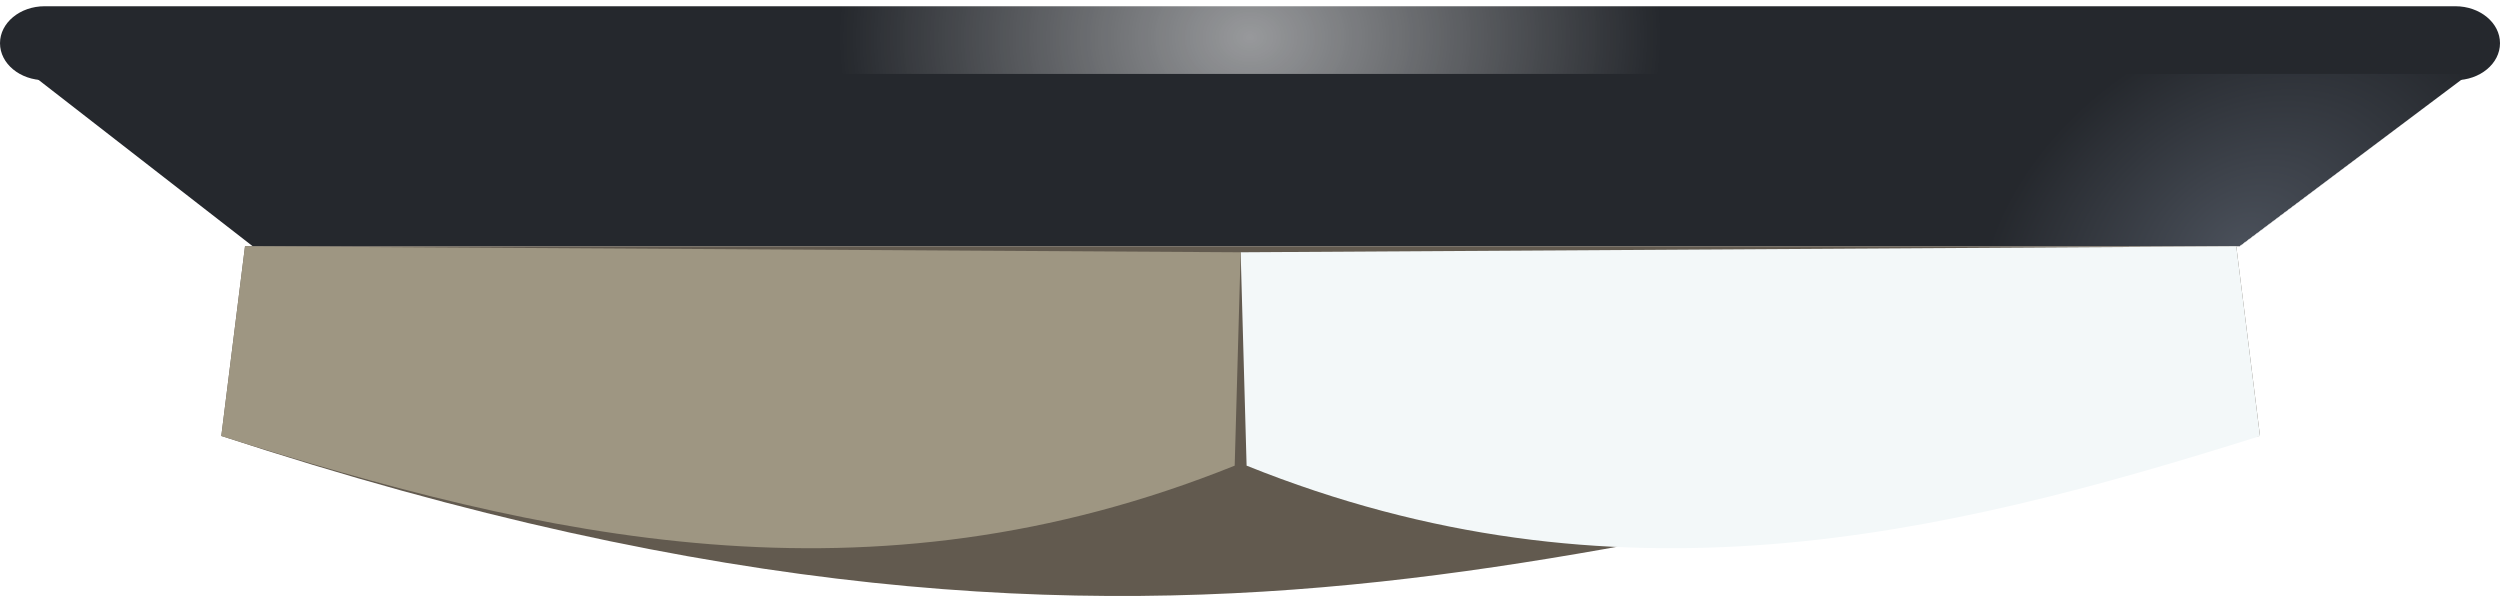
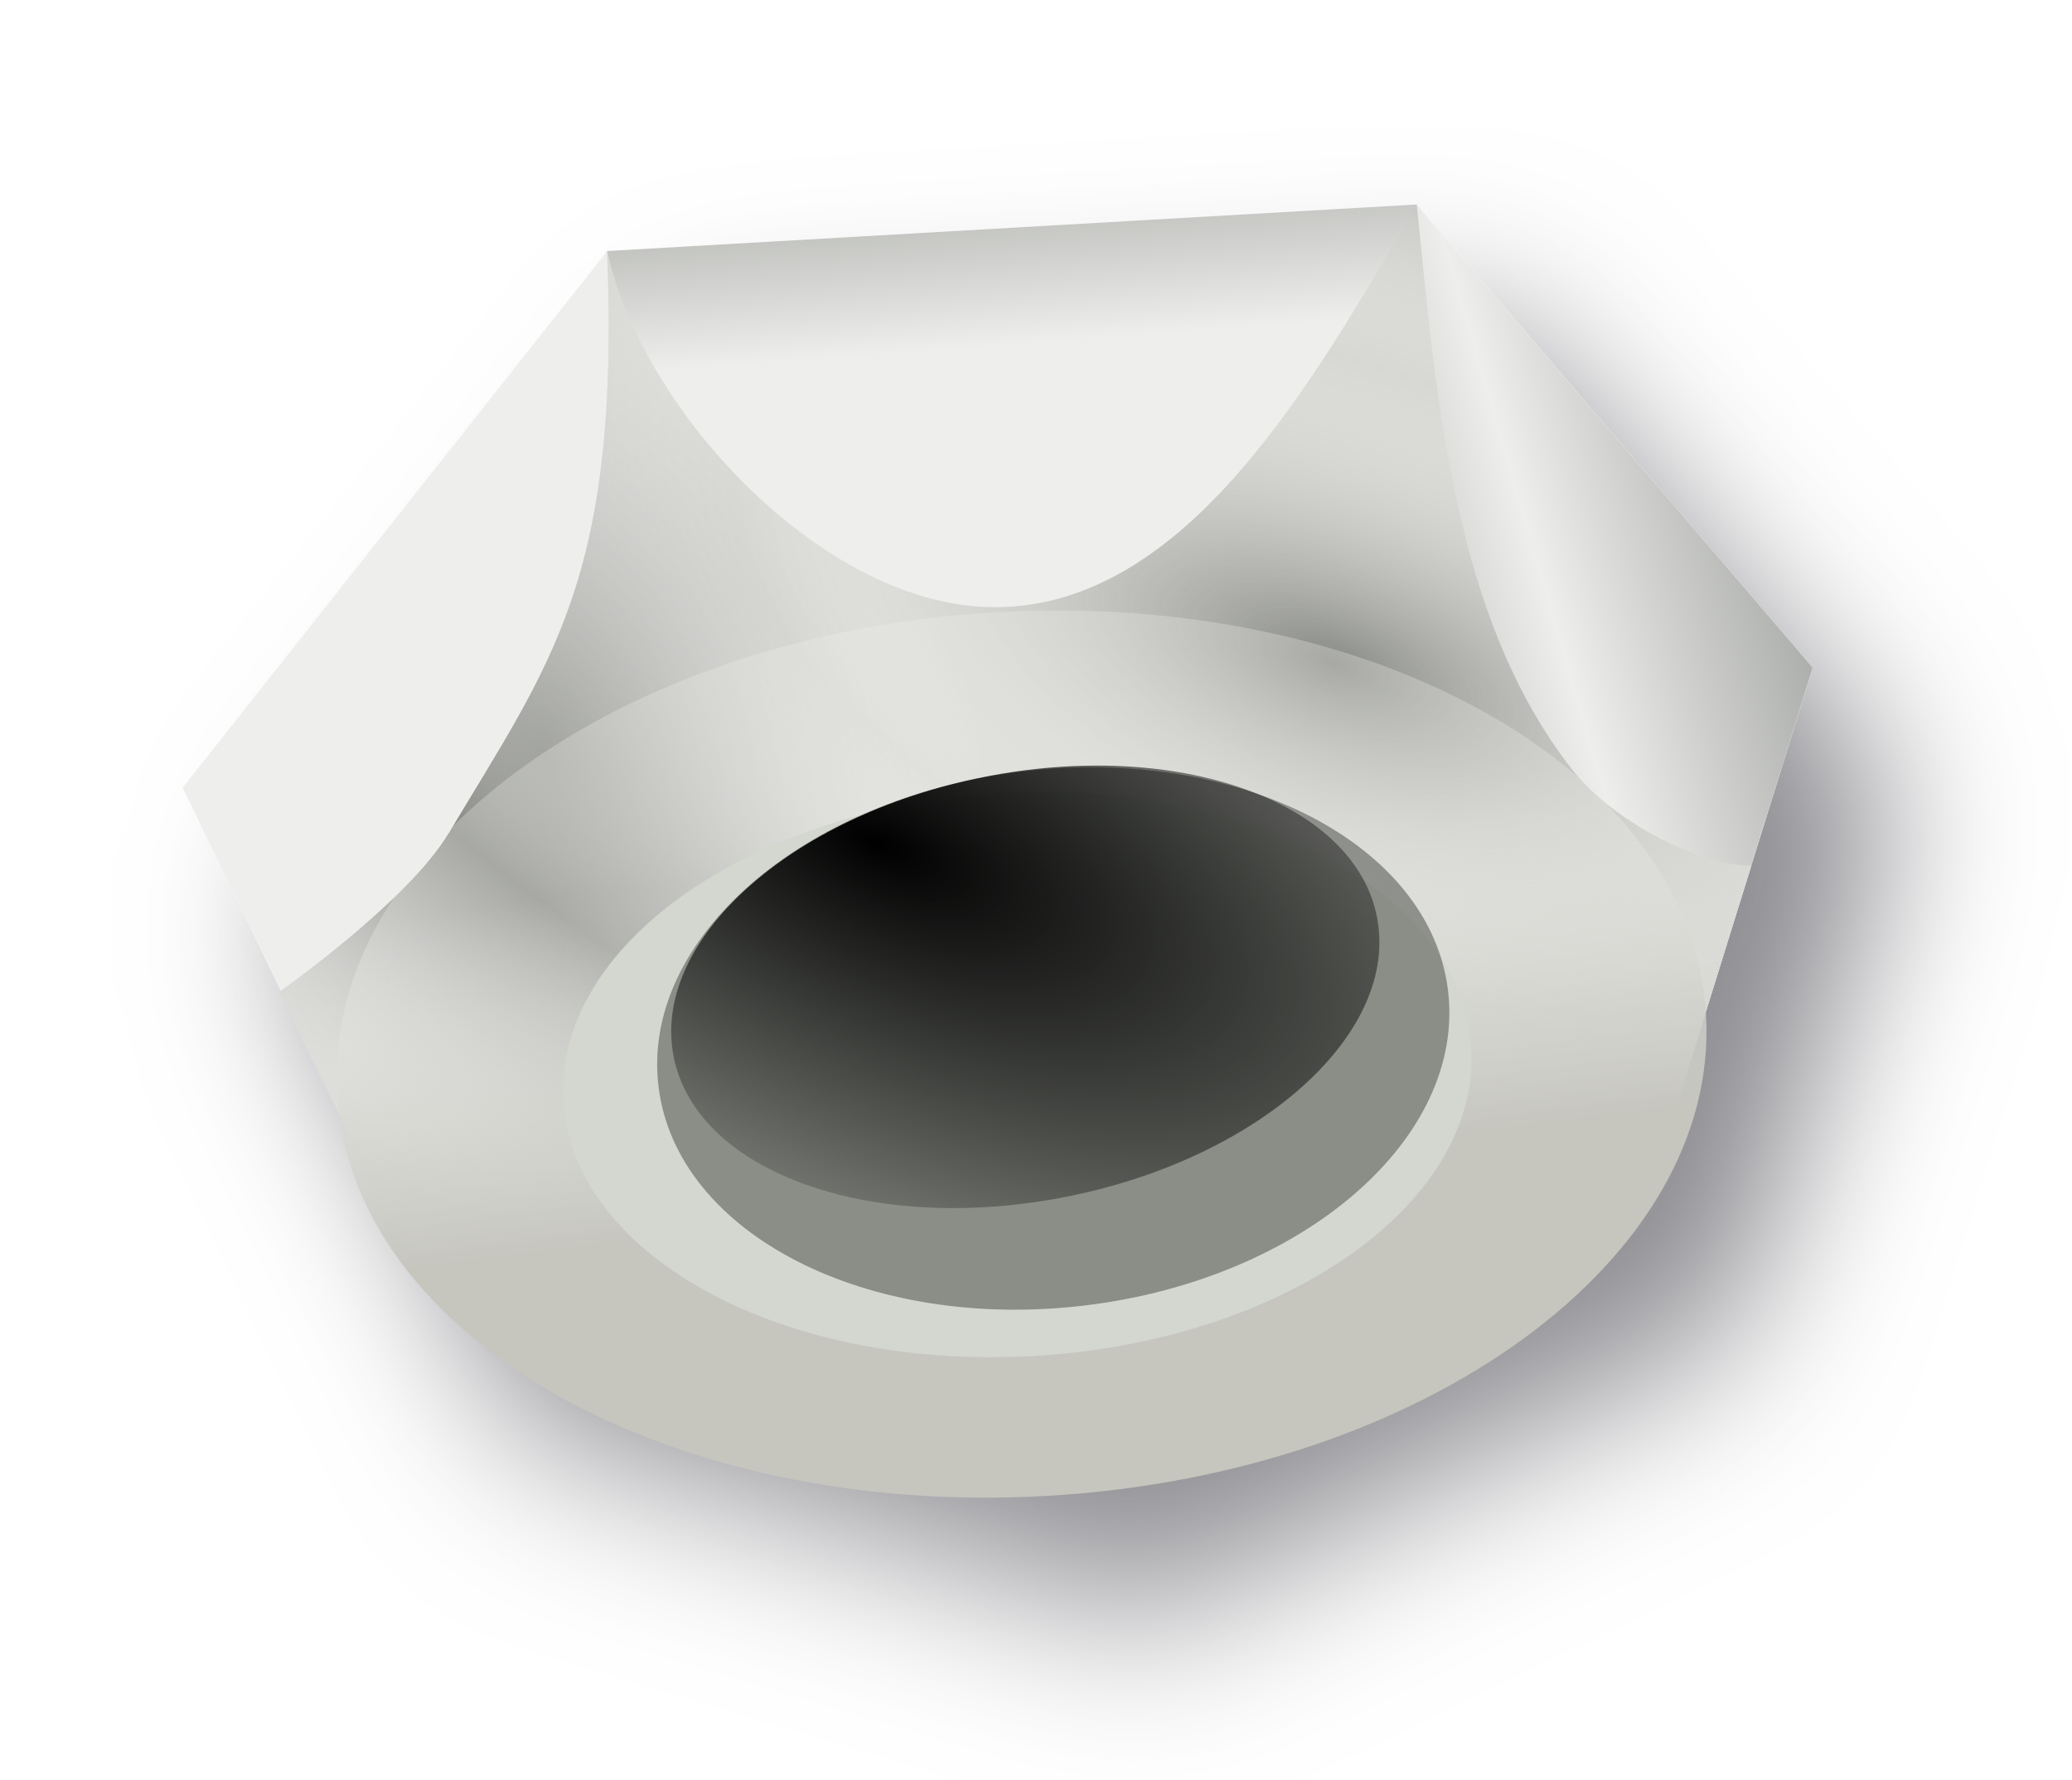
- <svg xmlns="http://www.w3.org/2000/svg" xmlns:xlink="http://www.w3.org/1999/xlink" width="39.861mm" height="9.503mm" version="1.1" viewBox="0 0 39.861 9.503">
+ <svg xmlns="http://www.w3.org/2000/svg" xmlns:xlink="http://www.w3.org/1999/xlink" width="22.452mm" height="19.284mm" version="1.1" viewBox="0 0 22.452 19.284">
  <defs>
-     <linearGradient id="linearGradient27942">
-       <stop stop-color="#fff" offset="0" />
+     <linearGradient id="linearGradient9727">
+       <stop stop-color="#888a85" offset="0" />
      <stop stop-color="#fff" stop-opacity="0" offset="1" />
    </linearGradient>
-     <radialGradient id="radialGradient2370" cx="8.914" cy="16.65" r=".589" gradientTransform="matrix(8.9162 .067079 -.083316 11.074 5.8919 -163)" gradientUnits="userSpaceOnUse" xlink:href="#linearGradient27942" />
-     <radialGradient id="radialGradient3442" cx="5.576" cy="15.042" r="1.375" gradientTransform="matrix(1.99,1.3874,-1.9042,2.7313,98.194,-42.619)" gradientUnits="userSpaceOnUse" xlink:href="#linearGradient27942" />
+     <linearGradient id="linearGradient8826" x1="35.222" x2="35.178" y1="22.432" y2="19.918" gradientTransform="rotate(-7.7071 -115.86 194)" gradientUnits="userSpaceOnUse">
+       <stop stop-color="#eeeeec" offset="0" />
+       <stop stop-color="#9ea19c" offset="1" />
+     </linearGradient>
+     <linearGradient id="linearGradient9234" x1="40.907" x2="43.343" y1="27.204" y2="26.645" gradientTransform="rotate(-7.7071 -115.86 194)" gradientUnits="userSpaceOnUse" spreadMethod="reflect">
+       <stop stop-color="#eeeeec" offset="0" />
+       <stop stop-color="#aeb0ad" offset="1" />
+     </linearGradient>
+     <radialGradient id="radialGradient9721" cx="38.156" cy="25.744" r="8.003" gradientTransform="matrix(.11021 -.38244 .81896 .236 -11.044 15.455)" gradientUnits="userSpaceOnUse" spreadMethod="reflect" xlink:href="#linearGradient9727" />
+     <radialGradient id="radialGradient10173" cx="29.812" cy="23.493" r="8.003" gradientTransform="matrix(.54137 -.21263 .31158 .79329 -17.651 -3.7233)" gradientUnits="userSpaceOnUse" xlink:href="#linearGradient9727" />
+     <linearGradient id="linearGradient15646" x1="34.327" x2="34.061" y1="31.612" y2="27.811" gradientTransform="matrix(1.0017 0 0 1 -25.017 -17.291)" gradientUnits="userSpaceOnUse">
+       <stop stop-color="#c6c6bf" offset="0" />
+       <stop stop-color="#eeeeec" stop-opacity=".301" offset="1" />
+     </linearGradient>
+     <radialGradient id="radialGradient18194" cx="34.041" cy="27.552" r="3.885" gradientTransform="matrix(2.1679 1.5612 -.69694 .96482 -47.981 -68.238)" gradientUnits="userSpaceOnUse">
+       <stop offset="0" />
+       <stop stop-opacity="0" offset="1" />
+     </radialGradient>
+     <filter id="filter22769" x="-.126" y="-.157" width="1.316" height="1.405" color-interpolation-filters="sRGB">
+       <feFlood flood-color="rgb(0,0,12)" flood-opacity=".733" result="flood" />
+       <feComposite in="flood" in2="SourceGraphic" operator="in" result="composite1" />
+       <feGaussianBlur in="composite1" result="blur" stdDeviation="0.923" />
+       <feOffset dx="1.1" dy="1.3" result="offset" />
+       <feComposite in="offset" in2="SourceGraphic" operator="out" result="composite2" />
+     </filter>
  </defs>
-   <g transform="matrix(0 -1 -1 0 39.861 9.5025)">
-     <path d="m8.324 0.492-2.749 3.659v31.679l2.749 3.539z" fill="#25282d" stroke-width="1.097" />
-     <rect x="8.224" width="1.179" height="39.861" ry=".712" fill="#25282d" stroke-width="1.097" style="mix-blend-mode:normal" />
-     <g transform="translate(-75.073,-2.0494)">
-       <rect x="83.397" y="2.049" width="1.179" height="39.861" ry=".712" fill="url(#radialGradient2370)" opacity=".527" stroke-width="1.097" style="mix-blend-mode:normal" />
-       <g fill-rule="evenodd">
-         <path d="m77.625 5.876c-0.972 9.899-5.222 16.642 0 32.506l3.024-0.378v-31.75z" fill="#625a4f" />
-         <path d="m80.648 6.254-0.095 15.875-3.402-0.095c-2.357-5.858-1.141-11.045 0.472-16.158z" fill="#f3f8f9" />
-         <path d="m80.648 38.004-0.095-15.875-3.402 0.095c-2.357 5.858-1.141 11.045 0.472 16.158z" fill="#9e9682" />
-       </g>
-       <path d="m83.397 2.542-2.749 3.659v31.679l2.749 3.539z" fill="url(#radialGradient3442)" stroke-width="1.097" style="mix-blend-mode:overlay" />
+   <g transform="rotate(4.4159 11.226 9.642)">
+     <path d="m6.059 3.099-4.139 6.153 3.088 5.294 6.972 1.519 6.104-3.551 1.349-5.919-4.664-4.675z" fill="#2e3436" filter="url(#filter22769)" opacity=".615" />
+     <path d="m1.92 9.251 3.088 5.294 2.449-6.903-1.397-4.543-4.139 6.153" fill="#eeeeec" />
+     <g>
+       <path d="m6.059 3.099 1.397 4.543 6.788-0.704 0.524-5.018z" fill="url(#linearGradient8826)" />
+       <path d="m14.768 1.92 4.664 4.675-1.349 5.919-3.839-5.575z" fill="url(#linearGradient9234)" />
+       <path d="m4.832 9.529c0.956-1.927 1.646-2.887 1.227-6.431 0.517 1.72 2.668 3.685 4.508 3.525 2.04-0.177 3.213-2.653 4.2-4.704 0.377 2.113 0.747 4.441 2.147 5.974 0.51 0.558 1.51 0.943 2.021 0.893l-0.854 3.727-6.104 3.551-6.972-1.519-1.872-3.164s1.318-1.088 1.697-1.852z" fill="#d7d7d3" />
+       <path d="m4.832 9.529c0.956-1.927 1.646-2.887 1.227-6.431 0.517 1.72 2.668 3.685 4.508 3.525 2.04-0.177 3.213-2.653 4.2-4.704 0.377 2.113 0.747 4.441 2.147 5.974 0.51 0.558 1.51 0.943 2.021 0.893l-0.854 3.727-6.104 3.551-6.972-1.519-1.872-3.164s1.318-1.088 1.697-1.852z" fill="url(#radialGradient10173)" />
+       <path d="m4.832 9.529c0.956-1.927 1.646-2.887 1.227-6.431 0.517 1.72 2.668 3.685 4.508 3.525 2.04-0.177 3.213-2.653 4.2-4.704 0.377 2.113 0.747 4.441 2.147 5.974 0.51 0.558 1.51 0.943 2.021 0.893l-0.854 3.727-6.104 3.551-6.972-1.519-1.872-3.164s1.318-1.088 1.697-1.852z" fill="url(#radialGradient9721)" />
+       <ellipse transform="rotate(-7.7071)" cx="9.573" cy="12.83" rx="7.429" ry="4.796" fill="url(#linearGradient15646)" />
    </g>
+     <ellipse transform="rotate(-7.7071)" cx="9.514" cy="13.049" rx="4.927" ry="3.055" fill="#d3d7cf" />
+     <ellipse transform="rotate(-11.358)" cx="9.098" cy="13.288" rx="4.309" ry="2.913" fill="#555753" fill-opacity=".574" />
+     <ellipse transform="rotate(-15.715)" cx="7.875" cy="13.332" rx="3.885" ry="2.318" fill="url(#radialGradient18194)" />
  </g>
</svg>
